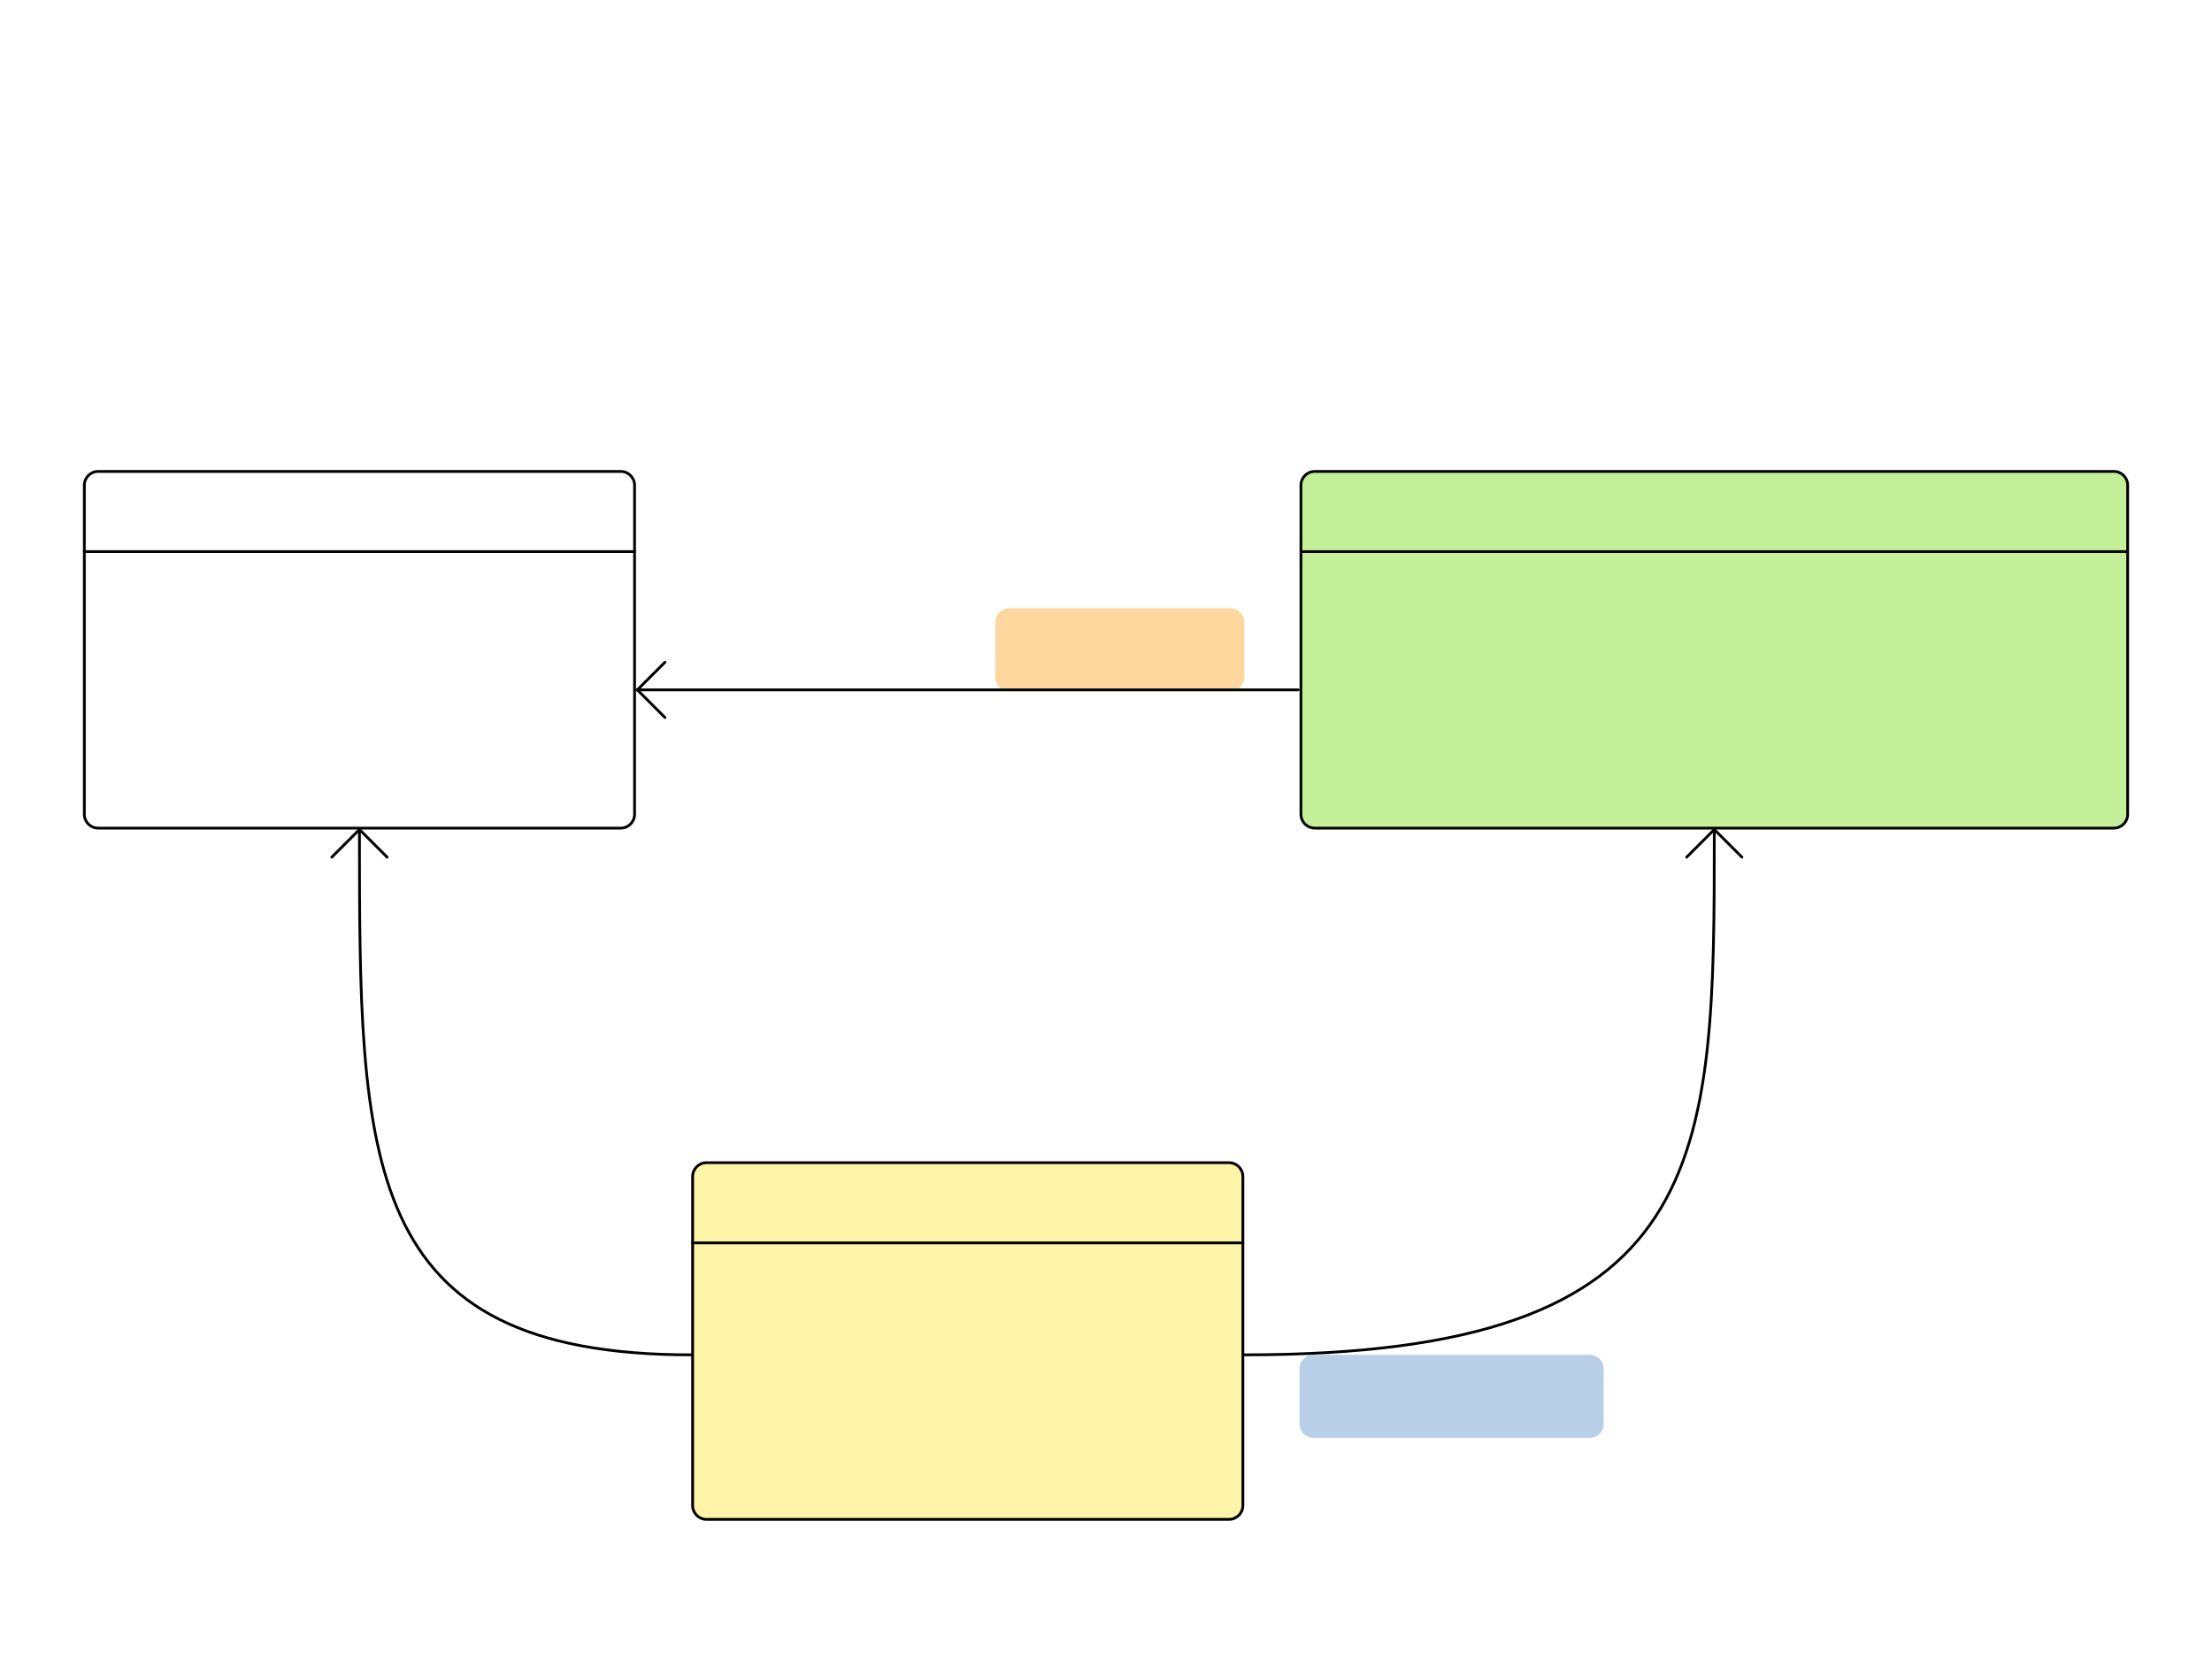
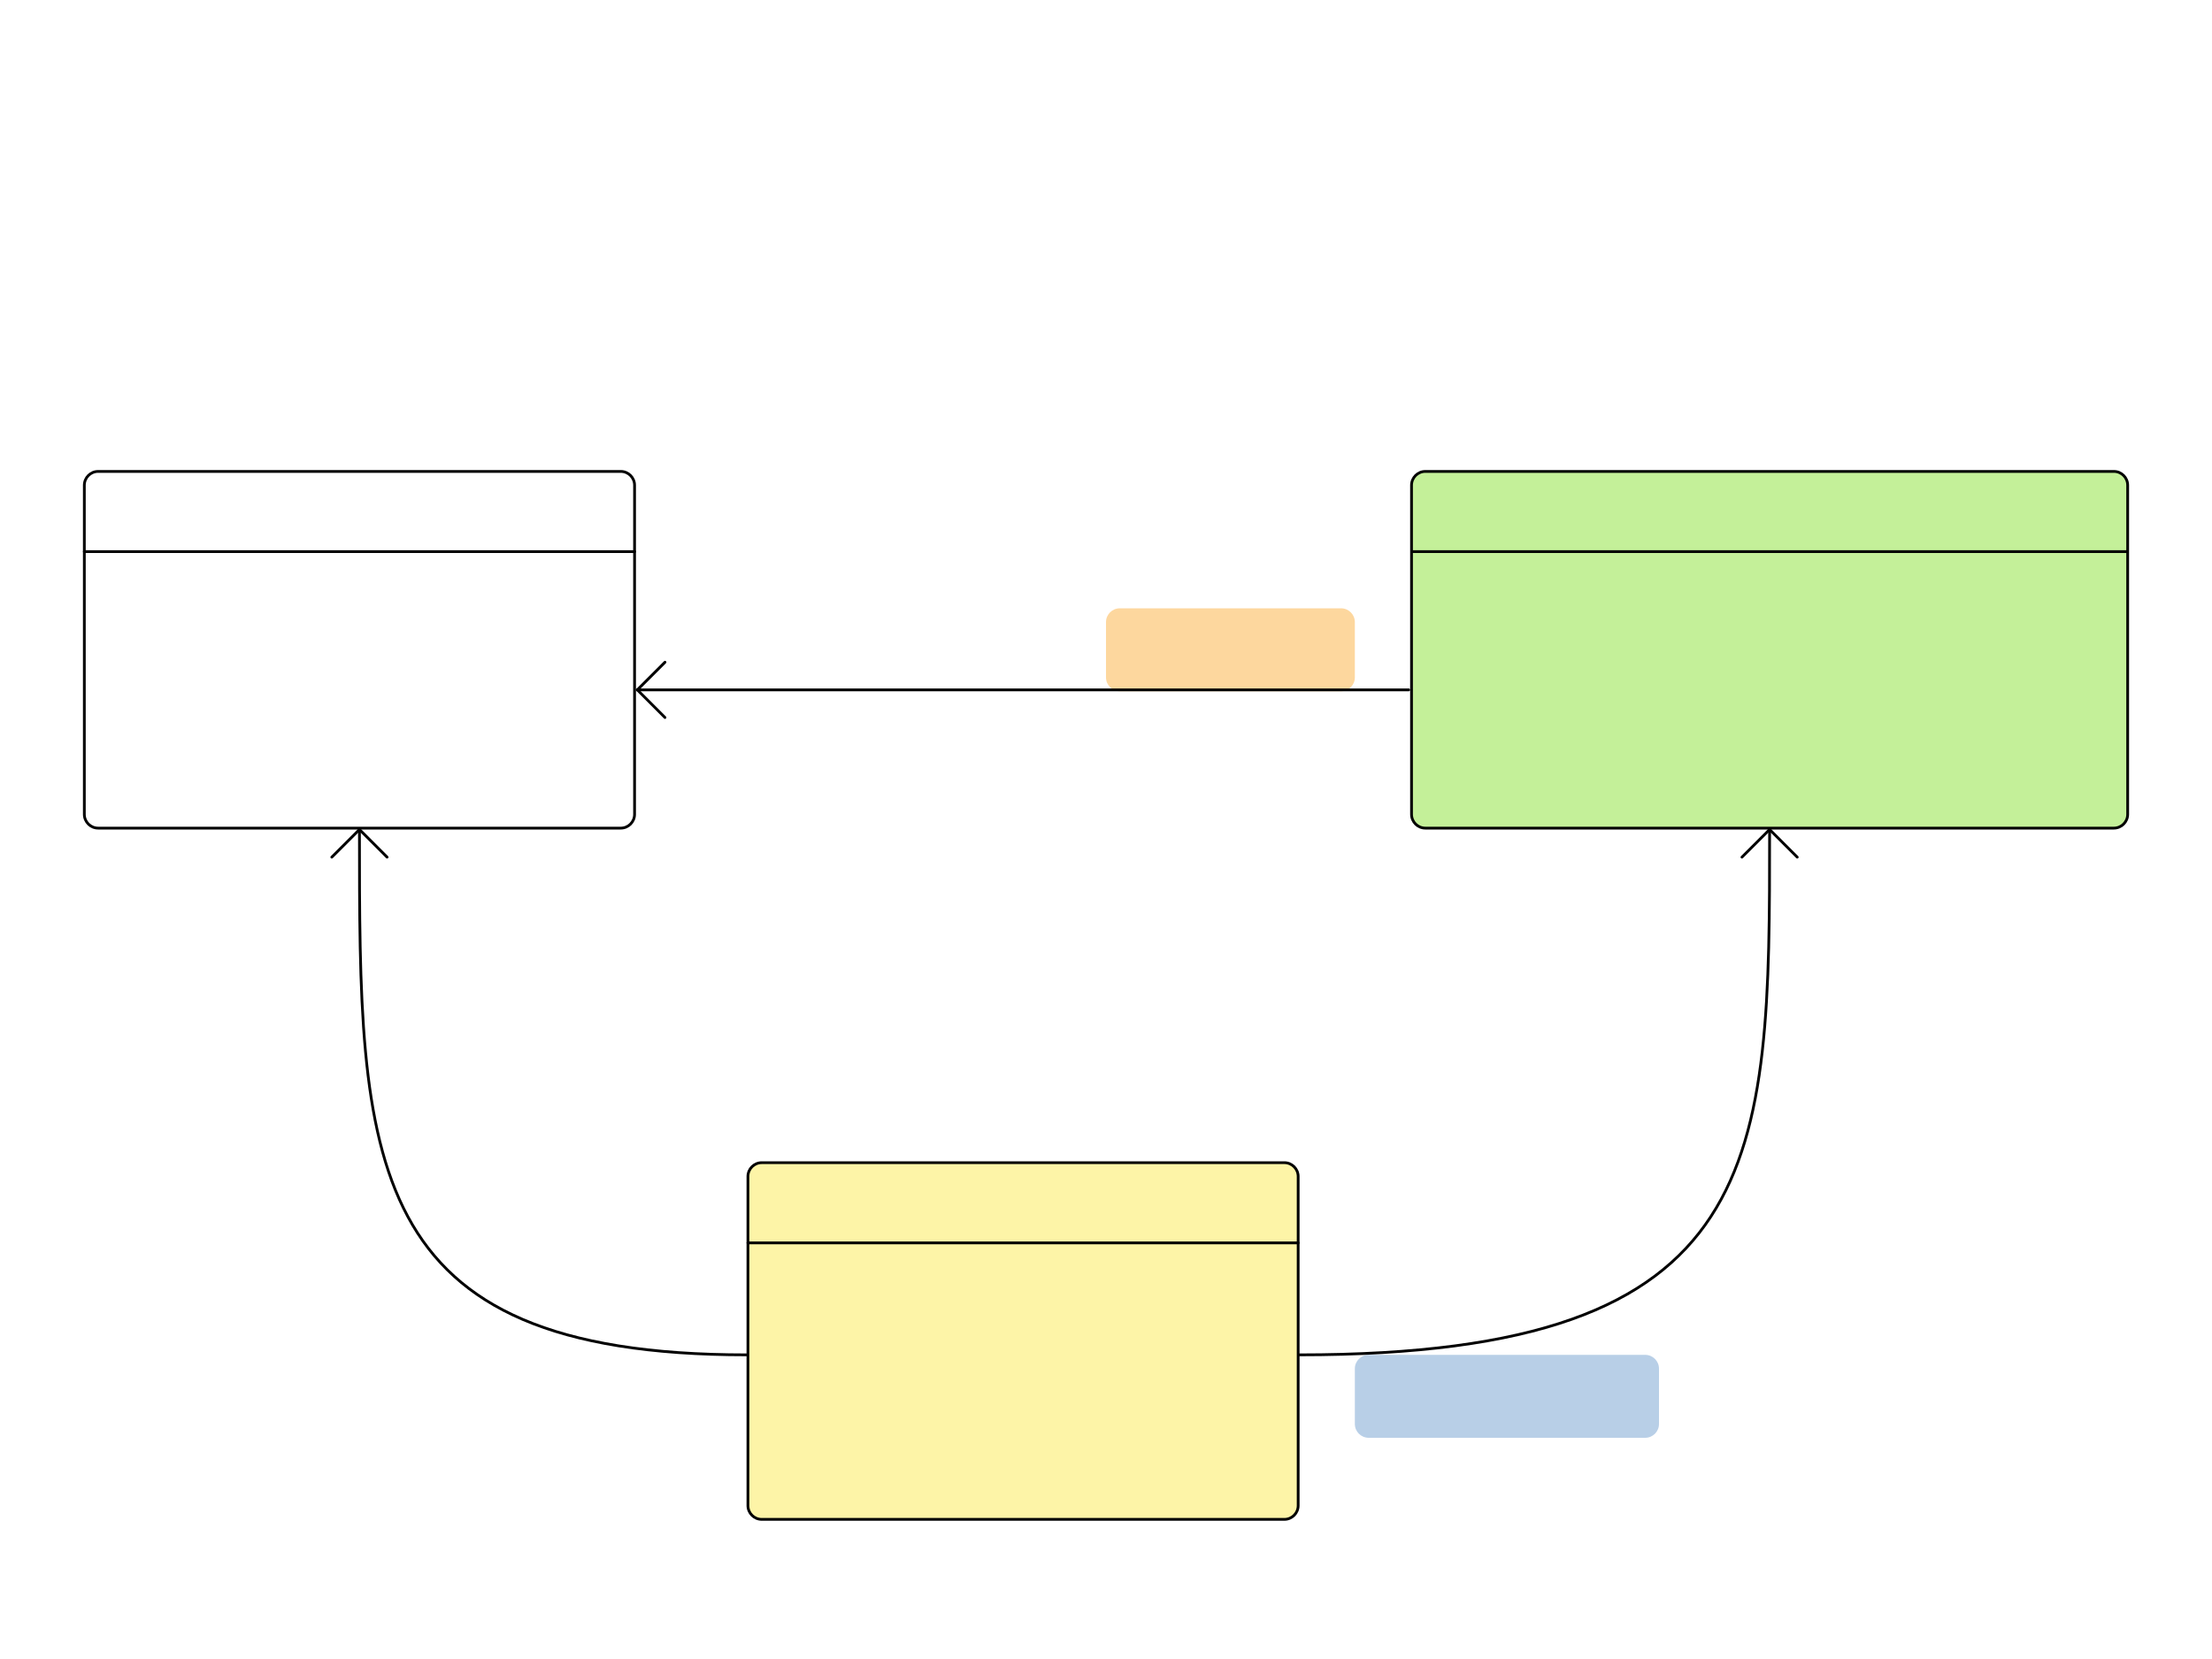
<svg xmlns="http://www.w3.org/2000/svg" width="800" height="600" id="svg2" version="1.1">
  <defs id="defs4">
    </defs>
  <g id="layer2" style="display:inline">
-     <rect ry="5" rx="5" y="420.5" x="250.5" height="129" width="199" id="rect4736" style="opacity:0.5;fill:#fce94f;stroke:none" />
-     <rect style="opacity:0.5;fill:#8ae234;stroke:none" id="rect4619" width="299" height="129" x="470.5" y="170.5" rx="5" ry="5" />
-     <rect ry="5" rx="5" y="220" x="360" height="30" width="90" id="rect4346-6" style="opacity:0.5;fill:#fcaf3e;stroke:none" />
-     <flowRoot style="font-size:20px;font-style:italic;font-variant:normal;font-weight:normal;font-stretch:normal;text-align:center;line-height:125%;writing-mode:lr-tb;text-anchor:middle;fill:#4e9a06;fill-opacity:1;stroke:none;font-family:Arial;-inkscape-font-specification:Arial Italic" id="flowRoot4348-6" xml:space="preserve" transform="translate(129.9996,96.22324)">
+     <rect ry="5" rx="5" y="420.5" x="270.5" height="129" width="199" id="rect4736" style="opacity:0.5;fill:#fce94f;stroke:none" />
+     <rect style="opacity:0.5;fill:#8ae234;stroke:none" id="rect4619" width="259" height="129" x="510.5" y="170.5" rx="5" ry="5" />
+     <rect ry="5" rx="5" y="220" x="400" height="30" width="90" id="rect4346-6" style="opacity:0.5;fill:#fcaf3e;stroke:none" />
+     <flowRoot style="font-size:20px;font-style:italic;font-variant:normal;font-weight:normal;font-stretch:normal;text-align:center;line-height:125%;writing-mode:lr-tb;text-anchor:middle;fill:#4e9a06;fill-opacity:1;stroke:none;font-family:Arial;-inkscape-font-specification:Arial Italic" id="flowRoot4348-6" xml:space="preserve" transform="translate(169.9996,96.22324)">
      <flowRegion id="flowRegion4350-8">
-         <rect style="font-size:20px;font-style:italic;fill:#4e9a06;-inkscape-font-specification:Arial Italic" y="43.777" x="340" height="30" width="300" id="rect4352-5" />
+         <rect style="font-size:20px;font-style:italic;fill:#4e9a06;-inkscape-font-specification:Arial Italic" y="43.777" x="340" height="30" width="260" id="rect4352-5" />
      </flowRegion>
      <flowPara id="flowPara4354-9">@PlanningEntity</flowPara>
    </flowRoot>
-     <flowRoot style="font-size:20px;font-style:italic;font-variant:normal;font-weight:normal;font-stretch:normal;text-align:end;line-height:125%;writing-mode:lr-tb;text-anchor:end;fill:#ce5c00;fill-opacity:1;stroke:none;font-family:Arial;-inkscape-font-specification:Arial Italic" id="flowRoot4348-6-5" xml:space="preserve" transform="translate(-150.0004,116.2229)">
+     <flowRoot style="font-size:20px;font-style:italic;font-variant:normal;font-weight:normal;font-stretch:normal;text-align:end;line-height:125%;writing-mode:lr-tb;text-anchor:end;fill:#ce5c00;fill-opacity:1;stroke:none;font-family:Arial;-inkscape-font-specification:Arial Italic" id="flowRoot4348-6-5" xml:space="preserve" transform="translate(-110.0004,116.2229)">
      <flowRegion id="flowRegion4350-8-4">
        <rect style="font-size:20px;font-style:italic;text-align:end;text-anchor:end;fill:#ce5c00;-inkscape-font-specification:Arial Italic" y="73.777" x="420" height="30" width="180" id="rect4352-5-8" />
      </flowRegion>
      <flowPara id="flowPara4354-9-6">@PlanningVariable</flowPara>
    </flowRoot>
-     <flowRoot style="font-size:20px;font-style:italic;font-variant:normal;font-weight:normal;font-stretch:normal;text-align:center;line-height:125%;writing-mode:lr-tb;text-anchor:middle;fill:#c4a000;fill-opacity:1;stroke:none;font-family:Arial;-inkscape-font-specification:Arial Italic" id="flowRoot4348-6-1" xml:space="preserve" transform="translate(-150,346.2232)">
+     <flowRoot style="font-size:20px;font-style:italic;font-variant:normal;font-weight:normal;font-stretch:normal;text-align:center;line-height:125%;writing-mode:lr-tb;text-anchor:middle;fill:#c4a000;fill-opacity:1;stroke:none;font-family:Arial;-inkscape-font-specification:Arial Italic" id="flowRoot4348-6-1" xml:space="preserve" transform="translate(-130.0002,346.2232)">
      <flowRegion id="flowRegion4350-8-1">
        <rect style="font-size:20px;font-style:italic;fill:#c4a000;-inkscape-font-specification:Arial Italic" y="43.777" x="400" height="30" width="200" id="rect4352-5-84" />
      </flowRegion>
      <flowPara id="flowPara4354-9-3">@PlanningSolution</flowPara>
    </flowRoot>
-     <flowRoot transform="translate(190,426.5368)" xml:space="preserve" id="flowRoot3161" style="font-size:16px;font-style:italic;font-variant:normal;font-weight:normal;font-stretch:normal;text-align:start;line-height:125%;writing-mode:lr-tb;text-anchor:start;fill:#204a87;fill-opacity:1;stroke:none;font-family:Arial;-inkscape-font-specification:Arial Italic">
+     <flowRoot transform="translate(209.9998,426.5368)" xml:space="preserve" id="flowRoot3161" style="font-size:16px;font-style:italic;font-variant:normal;font-weight:normal;font-stretch:normal;text-align:start;line-height:125%;writing-mode:lr-tb;text-anchor:start;fill:#204a87;fill-opacity:1;stroke:none;font-family:Arial;-inkscape-font-specification:Arial Italic">
      <flowRegion id="flowRegion3163">
        <rect id="rect3165" width="310" height="30" x="280" y="93.463" style="font-size:16px;font-style:italic;text-align:start;text-anchor:start;fill:#204a87;-inkscape-font-specification:Arial Italic" />
      </flowRegion>
      <flowPara id="flowPara3167">@PlanningEntityCollectionProperty</flowPara>
    </flowRoot>
-     <rect style="opacity:0.5;fill:#729fcf;stroke:none" id="rect3169" width="110" height="30" x="470" y="490" rx="5" ry="5" />
+     <rect style="opacity:0.5;fill:#729fcf;stroke:none" id="rect3169" width="110" height="30" x="490" y="490" rx="5" ry="5" />
  </g>
  <g id="layer1" transform="translate(0,-452.3622)">
    <flowRoot xml:space="preserve" id="flowRoot4302" style="font-size:36px;font-style:normal;font-variant:normal;font-weight:normal;font-stretch:normal;text-align:center;line-height:125%;writing-mode:lr-tb;text-anchor:middle;fill:#000000;fill-opacity:1;stroke:none;font-family:Arial;-inkscape-font-specification:Arial" transform="translate(-20,262.362)">
      <flowRegion id="flowRegion4304">
        <rect id="rect4306" width="740" height="90" x="50" y="220" style="font-size:36px;text-align:center;text-anchor:middle" />
      </flowRegion>
      <flowPara id="flowPara4621">Cloud balance class diagram</flowPara>
    </flowRoot>
    <g id="g3709" transform="translate(0,20)" />
    <flowRoot xml:space="preserve" id="flowRoot4157" style="fill:black;stroke:none;stroke-opacity:1;stroke-width:1px;stroke-linejoin:miter;stroke-linecap:butt;fill-opacity:1;font-family:Sans;font-style:normal;font-weight:normal;font-size:40px;line-height:125%;letter-spacing:0px;word-spacing:0px">
      <flowRegion id="flowRegion4159">
        <rect id="rect4161" width="10.955" height="72.472" x="16.011" y="-53.933" />
      </flowRegion>
      <flowPara id="flowPara4163" />
    </flowRoot>
    <rect style="fill:none;stroke:#000000;stroke-width:1;stroke-linecap:round;stroke-linejoin:round;stroke-miterlimit:4;stroke-dasharray:none" id="rect2851-41-9" width="199" height="129" x="30.5" y="622.862" rx="5" ry="5" />
    <flowRoot transform="translate(-310,588.5851)" xml:space="preserve" id="flowRoot3985-1" style="font-size:20px;font-style:normal;font-variant:normal;font-weight:normal;font-stretch:normal;text-align:center;line-height:125%;writing-mode:lr-tb;text-anchor:middle;fill:#000000;fill-opacity:1;stroke:none;font-family:Arial;-inkscape-font-specification:Arial">
      <flowRegion id="flowRegion3987-3">
        <rect id="rect3989-1" width="200" height="30" x="340" y="33.777" style="font-size:20px" />
      </flowRegion>
      <flowPara id="flowPara3991-1">Computer</flowPara>
    </flowRoot>
    <path style="color:#000000;fill:none;stroke:#000000;stroke-width:1px;stroke-linecap:round;stroke-linejoin:round;stroke-miterlimit:4;stroke-opacity:1;stroke-dasharray:none;stroke-dashoffset:0;marker:none;visibility:visible;display:inline;overflow:visible;enable-background:accumulate" d="m 30.5,651.862 199,0" id="path3478" />
    <flowRoot transform="translate(-300,618.5851)" xml:space="preserve" id="flowRoot3985-1-9" style="font-size:20px;font-style:normal;font-variant:normal;font-weight:normal;font-stretch:normal;text-align:start;line-height:125%;writing-mode:lr-tb;text-anchor:start;fill:#000000;fill-opacity:1;stroke:none;font-family:Arial;-inkscape-font-specification:Arial">
      <flowRegion id="flowRegion3987-3-7">
        <rect id="rect3989-1-5" width="180" height="110" x="340" y="33.777" style="font-size:20px;text-align:start;text-anchor:start" />
      </flowRegion>
      <flowPara id="flowPara3991-1-6">cpuPower</flowPara>
      <flowPara id="flowPara4338">memory</flowPara>
      <flowPara id="flowPara4340">networkBandwidth</flowPara>
      <flowPara id="flowPara4342">cost</flowPara>
    </flowRoot>
-     <rect ry="5" rx="5" y="622.862" x="470.5" height="129" width="299" id="rect4346" style="fill:none;stroke:#000000;stroke-width:1;stroke-linecap:round;stroke-linejoin:round;stroke-miterlimit:4;stroke-dasharray:none" />
-     <flowRoot style="font-size:20px;font-style:normal;font-variant:normal;font-weight:normal;font-stretch:normal;text-align:center;line-height:125%;writing-mode:lr-tb;text-anchor:middle;fill:#000000;fill-opacity:1;stroke:none;font-family:Arial;-inkscape-font-specification:Arial" id="flowRoot4348" xml:space="preserve" transform="translate(129.9996,588.5851)">
+     <rect ry="5" rx="5" y="622.862" x="510.5" height="129" width="259" id="rect4346" style="fill:none;stroke:#000000;stroke-width:1;stroke-linecap:round;stroke-linejoin:round;stroke-miterlimit:4;stroke-dasharray:none" />
+     <flowRoot style="font-size:20px;font-style:normal;font-variant:normal;font-weight:normal;font-stretch:normal;text-align:center;line-height:125%;writing-mode:lr-tb;text-anchor:middle;fill:#000000;fill-opacity:1;stroke:none;font-family:Arial;-inkscape-font-specification:Arial" id="flowRoot4348" xml:space="preserve" transform="translate(169.9996,588.5851)">
      <flowRegion id="flowRegion4350">
-         <rect style="font-size:20px" y="33.777" x="340" height="30" width="300" id="rect4352" />
+         <rect style="font-size:20px" y="33.777" x="340" height="30" width="260" id="rect4352" />
      </flowRegion>
      <flowPara id="flowPara4354">Process</flowPara>
    </flowRoot>
-     <path id="path4356" d="m 470.75,651.862 298.5,0" style="color:#000000;fill:none;stroke:#000000;stroke-width:1px;stroke-linecap:round;stroke-linejoin:round;stroke-miterlimit:4;stroke-opacity:1;stroke-dasharray:none;stroke-dashoffset:0;marker:none;visibility:visible;display:inline;overflow:visible;enable-background:accumulate" />
-     <flowRoot style="font-size:20px;font-style:normal;font-variant:normal;font-weight:normal;font-stretch:normal;text-align:start;line-height:125%;writing-mode:lr-tb;text-anchor:start;fill:#000000;fill-opacity:1;stroke:none;font-family:Arial;-inkscape-font-specification:Arial" id="flowRoot4358" xml:space="preserve" transform="translate(139.9996,618.5851)">
+     <path id="path4356" d="m 510.683,651.862 258.634,0" style="color:#000000;fill:none;stroke:#000000;stroke-width:1px;stroke-linecap:round;stroke-linejoin:round;stroke-miterlimit:4;stroke-opacity:1;stroke-dasharray:none;stroke-dashoffset:0;marker:none;visibility:visible;display:inline;overflow:visible;enable-background:accumulate" />
+     <flowRoot style="font-size:20px;font-style:normal;font-variant:normal;font-weight:normal;font-stretch:normal;text-align:start;line-height:125%;writing-mode:lr-tb;text-anchor:start;fill:#000000;fill-opacity:1;stroke:none;font-family:Arial;-inkscape-font-specification:Arial" id="flowRoot4358" xml:space="preserve" transform="translate(179.9996,618.5851)">
      <flowRegion id="flowRegion4360">
        <rect style="font-size:20px;text-align:start;text-anchor:start" y="33.777" x="340" height="110" width="280" id="rect4362" />
      </flowRegion>
      <flowPara id="flowPara4364">requiredCpuPower</flowPara>
      <flowPara id="flowPara4366">requiredMemory</flowPara>
      <flowPara id="flowPara4370">requiredNetworkBandwidth</flowPara>
    </flowRoot>
-     <path id="path3478-2" d="m 230.498,701.862 239.004,0" style="color:#000000;fill:none;stroke:#000000;stroke-width:1px;stroke-linecap:round;stroke-linejoin:round;stroke-miterlimit:4;stroke-opacity:1;stroke-dasharray:none;stroke-dashoffset:0;marker:none;visibility:visible;display:inline;overflow:visible;enable-background:accumulate" />
+     <path id="path3478-2" d="m 230.498,701.862 279.002,0" style="color:#000000;fill:none;stroke:#000000;stroke-width:1px;stroke-linecap:round;stroke-linejoin:round;stroke-miterlimit:4;stroke-opacity:1;stroke-dasharray:none;stroke-dashoffset:0;marker:none;visibility:visible;display:inline;overflow:visible;enable-background:accumulate" />
    <path style="color:#000000;fill:none;stroke:#000000;stroke-width:1px;stroke-linecap:round;stroke-linejoin:round;stroke-miterlimit:4;stroke-opacity:1;stroke-dasharray:none;stroke-dashoffset:0;marker:none;visibility:visible;display:inline;overflow:visible;enable-background:accumulate" d="m 230.5,701.862 10,-10" id="path4421" />
    <path id="path4423" d="m 230.5,701.862 10,10" style="color:#000000;fill:none;stroke:#000000;stroke-width:1px;stroke-linecap:round;stroke-linejoin:round;stroke-miterlimit:4;stroke-opacity:1;stroke-dasharray:none;stroke-dashoffset:0;marker:none;visibility:visible;display:inline;overflow:visible;enable-background:accumulate" />
    <flowRoot transform="translate(230,572.362)" xml:space="preserve" id="flowRoot4302-6-4" style="font-size:16px;font-style:normal;font-variant:normal;font-weight:normal;font-stretch:normal;text-align:center;line-height:125%;writing-mode:lr-tb;text-anchor:middle;fill:#000000;fill-opacity:1;stroke:none;font-family:Arial;-inkscape-font-specification:Arial">
      <flowRegion id="flowRegion4304-7-5">
        <rect id="rect4306-3-3" width="20" height="20" x="10" y="130" style="font-size:16px;text-align:center;text-anchor:middle;fill:#000000;fill-opacity:1" />
      </flowRegion>
      <flowPara id="flowPara4308-6-5">1</flowPara>
    </flowRoot>
-     <flowRoot transform="translate(429.9996,572.3624)" xml:space="preserve" id="flowRoot4302-6-4-6" style="font-size:16px;font-style:normal;font-variant:normal;font-weight:normal;font-stretch:normal;text-align:center;line-height:125%;writing-mode:lr-tb;text-anchor:middle;fill:#000000;fill-opacity:1;stroke:none;font-family:Arial;-inkscape-font-specification:Arial">
+     <flowRoot transform="translate(469.9996,572.3624)" xml:space="preserve" id="flowRoot4302-6-4-6" style="font-size:16px;font-style:normal;font-variant:normal;font-weight:normal;font-stretch:normal;text-align:center;line-height:125%;writing-mode:lr-tb;text-anchor:middle;fill:#000000;fill-opacity:1;stroke:none;font-family:Arial;-inkscape-font-specification:Arial">
      <flowRegion id="flowRegion4304-7-5-6">
        <rect id="rect4306-3-3-2" width="20" height="20" x="10" y="130" style="font-size:16px;text-align:center;text-anchor:middle;fill:#000000;fill-opacity:1" />
      </flowRegion>
      <flowPara id="flowPara4308-6-5-8">*</flowPara>
    </flowRoot>
-     <flowRoot style="font-size:20px;font-style:normal;font-variant:normal;font-weight:normal;font-stretch:normal;text-align:center;line-height:125%;writing-mode:lr-tb;text-anchor:middle;fill:#000000;fill-opacity:1;stroke:none;font-family:Arial;-inkscape-font-specification:Arial" id="flowRoot4348-6-4" xml:space="preserve" transform="translate(-110.0006,608.585)">
+     <flowRoot style="font-size:20px;font-style:normal;font-variant:normal;font-weight:normal;font-stretch:normal;text-align:center;line-height:125%;writing-mode:lr-tb;text-anchor:middle;fill:#000000;fill-opacity:1;stroke:none;font-family:Arial;-inkscape-font-specification:Arial" id="flowRoot4348-6-4" xml:space="preserve" transform="translate(-70.00065,608.585)">
      <flowRegion id="flowRegion4350-8-9">
        <rect style="font-size:20px;text-align:center;text-anchor:middle;fill:#000000;fill-opacity:1" y="63.777" x="470" height="30" width="90" id="rect4352-5-9" />
      </flowRegion>
      <flowPara id="flowPara4354-9-4" style="text-align:center;text-anchor:middle;fill:#000000;fill-opacity:1">computer</flowPara>
    </flowRoot>
-     <rect style="fill:none;stroke:#000000;stroke-width:1;stroke-linecap:round;stroke-linejoin:round;stroke-miterlimit:4;stroke-dasharray:none" id="rect2851-41-9-5" width="199" height="129" x="250.5" y="872.862" rx="5" ry="5" />
-     <flowRoot transform="translate(-89.99999,838.5851)" xml:space="preserve" id="flowRoot3985-1-6" style="font-size:20px;font-style:normal;font-variant:normal;font-weight:normal;font-stretch:normal;text-align:center;line-height:125%;writing-mode:lr-tb;text-anchor:middle;fill:#000000;fill-opacity:1;stroke:none;font-family:Arial;-inkscape-font-specification:Arial">
+     <rect style="fill:none;stroke:#000000;stroke-width:1;stroke-linecap:round;stroke-linejoin:round;stroke-miterlimit:4;stroke-dasharray:none" id="rect2851-41-9-5" width="199" height="129" x="270.5" y="872.862" rx="5" ry="5" />
+     <flowRoot transform="translate(-70.00019,838.5851)" xml:space="preserve" id="flowRoot3985-1-6" style="font-size:20px;font-style:normal;font-variant:normal;font-weight:normal;font-stretch:normal;text-align:center;line-height:125%;writing-mode:lr-tb;text-anchor:middle;fill:#000000;fill-opacity:1;stroke:none;font-family:Arial;-inkscape-font-specification:Arial">
      <flowRegion id="flowRegion3987-3-4">
        <rect id="rect3989-1-1" width="200" height="30" x="340" y="33.777" style="font-size:20px" />
      </flowRegion>
      <flowPara id="flowPara3991-1-62">CloudBalance</flowPara>
    </flowRoot>
-     <path style="color:#000000;fill:none;stroke:#000000;stroke-width:1px;stroke-linecap:round;stroke-linejoin:round;stroke-miterlimit:4;stroke-opacity:1;stroke-dasharray:none;stroke-dashoffset:0;marker:none;visibility:visible;display:inline;overflow:visible;enable-background:accumulate" d="m 250.5,901.862 199,0" id="path3478-7" />
-     <flowRoot transform="translate(-80,868.5851)" xml:space="preserve" id="flowRoot3985-1-9-6" style="font-size:20px;font-style:normal;font-variant:normal;font-weight:normal;font-stretch:normal;text-align:start;line-height:125%;writing-mode:lr-tb;text-anchor:start;fill:#000000;fill-opacity:1;stroke:none;font-family:Arial;-inkscape-font-specification:Arial">
+     <path style="color:#000000;fill:none;stroke:#000000;stroke-width:1px;stroke-linecap:round;stroke-linejoin:round;stroke-miterlimit:4;stroke-opacity:1;stroke-dasharray:none;stroke-dashoffset:0;marker:none;visibility:visible;display:inline;overflow:visible;enable-background:accumulate" d="m 270.5,901.862 199,0" id="path3478-7" />
+     <flowRoot transform="translate(-60.0002,868.5851)" xml:space="preserve" id="flowRoot3985-1-9-6" style="font-size:20px;font-style:normal;font-variant:normal;font-weight:normal;font-stretch:normal;text-align:start;line-height:125%;writing-mode:lr-tb;text-anchor:start;fill:#000000;fill-opacity:1;stroke:none;font-family:Arial;-inkscape-font-specification:Arial">
      <flowRegion id="flowRegion3987-3-7-6">
        <rect id="rect3989-1-5-6" width="180" height="110" x="340" y="33.777" style="font-size:20px;text-align:start;text-anchor:start" />
      </flowRegion>
      <flowPara id="flowPara4342-1">score</flowPara>
    </flowRoot>
-     <path style="color:#000000;fill:none;stroke:#000000;stroke-width:1px;stroke-linecap:round;stroke-linejoin:round;stroke-miterlimit:4;stroke-opacity:1;stroke-dasharray:none;stroke-dashoffset:0;marker:none;visibility:visible;display:inline;overflow:visible;enable-background:accumulate" d="m 250,942.362 c -120,0 -120,-70 -120,-190" id="path4686" />
-     <path style="color:#000000;fill:none;stroke:#000000;stroke-width:1px;stroke-linecap:round;stroke-linejoin:round;stroke-miterlimit:4;stroke-opacity:1;stroke-dasharray:none;stroke-dashoffset:0;marker:none;visibility:visible;display:inline;overflow:visible;enable-background:accumulate" d="m 450,942.362 c 170,0 170,-70 170,-190" id="path4688" />
+     <path style="color:#000000;fill:none;stroke:#000000;stroke-width:1px;stroke-linecap:round;stroke-linejoin:round;stroke-miterlimit:4;stroke-opacity:1;stroke-dasharray:none;stroke-dashoffset:0;marker:none;visibility:visible;display:inline;overflow:visible;enable-background:accumulate" d="m 270,942.362 c -140,0 -140,-70 -140,-190" id="path4686" />
+     <path style="color:#000000;fill:none;stroke:#000000;stroke-width:1px;stroke-linecap:round;stroke-linejoin:round;stroke-miterlimit:4;stroke-opacity:1;stroke-dasharray:none;stroke-dashoffset:0;marker:none;visibility:visible;display:inline;overflow:visible;enable-background:accumulate" d="m 470,942.362 c 170,0 170,-70 170,-190" id="path4688" />
    <path style="color:#000000;fill:none;stroke:#000000;stroke-width:1px;stroke-linecap:round;stroke-linejoin:round;stroke-miterlimit:4;stroke-opacity:1;stroke-dasharray:none;stroke-dashoffset:0;marker:none;visibility:visible;display:inline;overflow:visible;enable-background:accumulate" d="m 120,762.362 10,-10 10,10" id="path4690" />
-     <path style="color:#000000;fill:none;stroke:#000000;stroke-width:1px;stroke-linecap:round;stroke-linejoin:round;stroke-miterlimit:4;stroke-opacity:1;stroke-dasharray:none;stroke-dashoffset:0;marker:none;visibility:visible;display:inline;overflow:visible;enable-background:accumulate" d="m 610,762.362 10,-10 10,10" id="path4692" />
+     <path style="color:#000000;fill:none;stroke:#000000;stroke-width:1px;stroke-linecap:round;stroke-linejoin:round;stroke-miterlimit:4;stroke-opacity:1;stroke-dasharray:none;stroke-dashoffset:0;marker:none;visibility:visible;display:inline;overflow:visible;enable-background:accumulate" d="m 630,762.362 10,-10 10,10" id="path4692" />
    <flowRoot transform="translate(120,632.3624)" xml:space="preserve" id="flowRoot4302-6-4-6-7" style="font-size:16px;font-style:normal;font-variant:normal;font-weight:normal;font-stretch:normal;text-align:center;line-height:125%;writing-mode:lr-tb;text-anchor:middle;fill:#000000;fill-opacity:1;stroke:none;font-family:Arial;-inkscape-font-specification:Arial">
      <flowRegion id="flowRegion4304-7-5-6-9">
        <rect id="rect4306-3-3-2-2" width="20" height="20" x="-10" y="140" style="font-size:16px;text-align:center;text-anchor:middle;fill:#000000;fill-opacity:1" />
      </flowRegion>
      <flowPara id="flowPara4308-6-5-8-3">*</flowPara>
    </flowRoot>
-     <flowRoot transform="translate(619.9996,642.3624)" xml:space="preserve" id="flowRoot4302-6-4-6-77" style="font-size:16px;font-style:normal;font-variant:normal;font-weight:normal;font-stretch:normal;text-align:center;line-height:125%;writing-mode:lr-tb;text-anchor:middle;fill:#000000;fill-opacity:1;stroke:none;font-family:Arial;-inkscape-font-specification:Arial">
+     <flowRoot transform="translate(640,642.3624)" xml:space="preserve" id="flowRoot4302-6-4-6-77" style="font-size:16px;font-style:normal;font-variant:normal;font-weight:normal;font-stretch:normal;text-align:center;line-height:125%;writing-mode:lr-tb;text-anchor:middle;fill:#000000;fill-opacity:1;stroke:none;font-family:Arial;-inkscape-font-specification:Arial">
      <flowRegion id="flowRegion4304-7-5-6-8">
        <rect id="rect4306-3-3-2-1" width="20" height="20" x="0" y="130" style="font-size:16px;text-align:center;text-anchor:middle;fill:#000000;fill-opacity:1" />
      </flowRegion>
      <flowPara id="flowPara4308-6-5-8-35">*</flowPara>
    </flowRoot>
-     <flowRoot transform="translate(-2.23e-4,878.585)" xml:space="preserve" id="flowRoot3171" style="font-size:20px;font-style:normal;font-variant:normal;font-weight:normal;font-stretch:normal;text-align:center;line-height:125%;writing-mode:lr-tb;text-anchor:middle;fill:#000000;fill-opacity:1;stroke:none;font-family:Arial;-inkscape-font-specification:Arial">
+     <flowRoot transform="translate(19.99957,878.585)" xml:space="preserve" id="flowRoot3171" style="font-size:20px;font-style:normal;font-variant:normal;font-weight:normal;font-stretch:normal;text-align:center;line-height:125%;writing-mode:lr-tb;text-anchor:middle;fill:#000000;fill-opacity:1;stroke:none;font-family:Arial;-inkscape-font-specification:Arial">
      <flowRegion id="flowRegion3173">
        <rect id="rect3175" width="110" height="30" x="470" y="63.777" style="font-size:20px;text-align:center;text-anchor:middle;fill:#000000;fill-opacity:1" />
      </flowRegion>
      <flowPara style="text-align:center;text-anchor:middle;fill:#000000;fill-opacity:1" id="flowPara3177">processList</flowPara>
    </flowRoot>
-     <flowRoot style="font-size:20px;font-style:normal;font-variant:normal;font-weight:normal;font-stretch:normal;text-align:center;line-height:125%;writing-mode:lr-tb;text-anchor:middle;fill:#000000;fill-opacity:1;stroke:none;font-family:Arial;-inkscape-font-specification:Arial" id="flowRoot3179" xml:space="preserve" transform="translate(-339.9999,818.585)">
+     <flowRoot style="font-size:20px;font-style:normal;font-variant:normal;font-weight:normal;font-stretch:normal;text-align:center;line-height:125%;writing-mode:lr-tb;text-anchor:middle;fill:#000000;fill-opacity:1;stroke:none;font-family:Arial;-inkscape-font-specification:Arial" id="flowRoot3179" xml:space="preserve" transform="translate(-320.0001,818.585)">
      <flowRegion id="flowRegion3181">
        <rect style="font-size:20px;text-align:center;text-anchor:middle;fill:#000000;fill-opacity:1" y="123.777" x="450" height="30" width="120" id="rect3183" />
      </flowRegion>
      <flowPara id="flowPara3185" style="text-align:center;text-anchor:middle;fill:#000000;fill-opacity:1">computerList</flowPara>
    </flowRoot>
  </g>
</svg>
